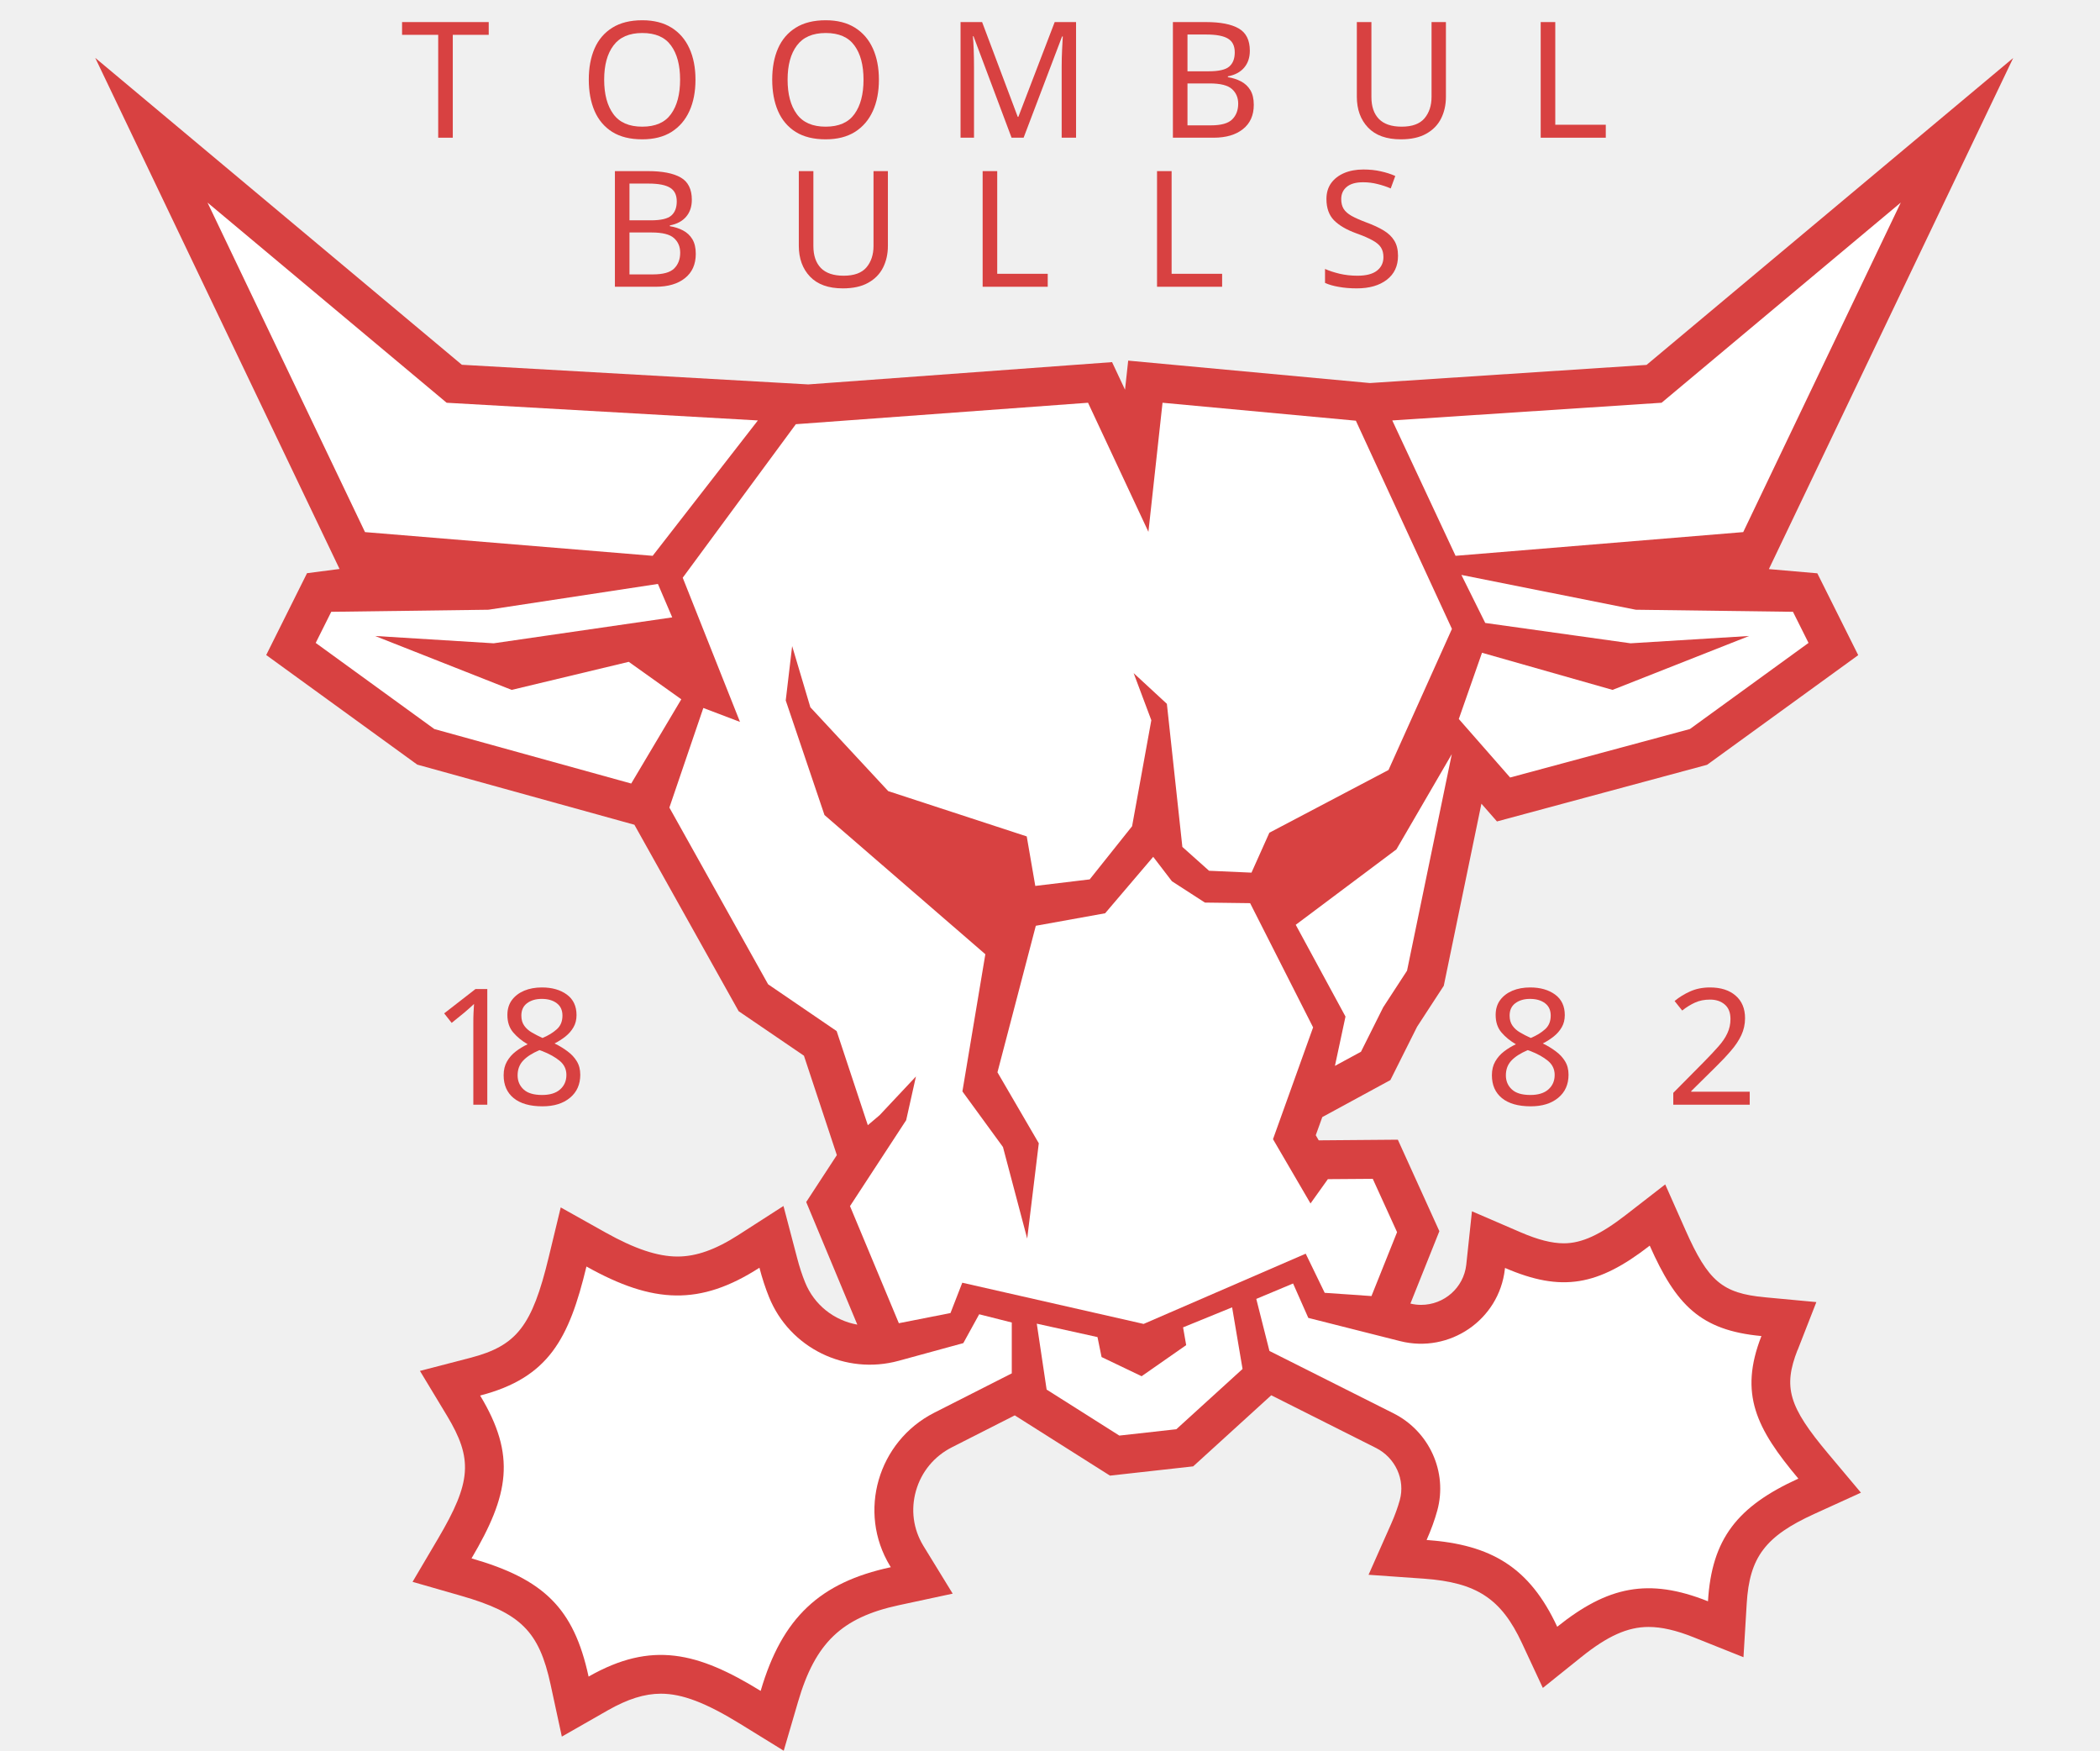
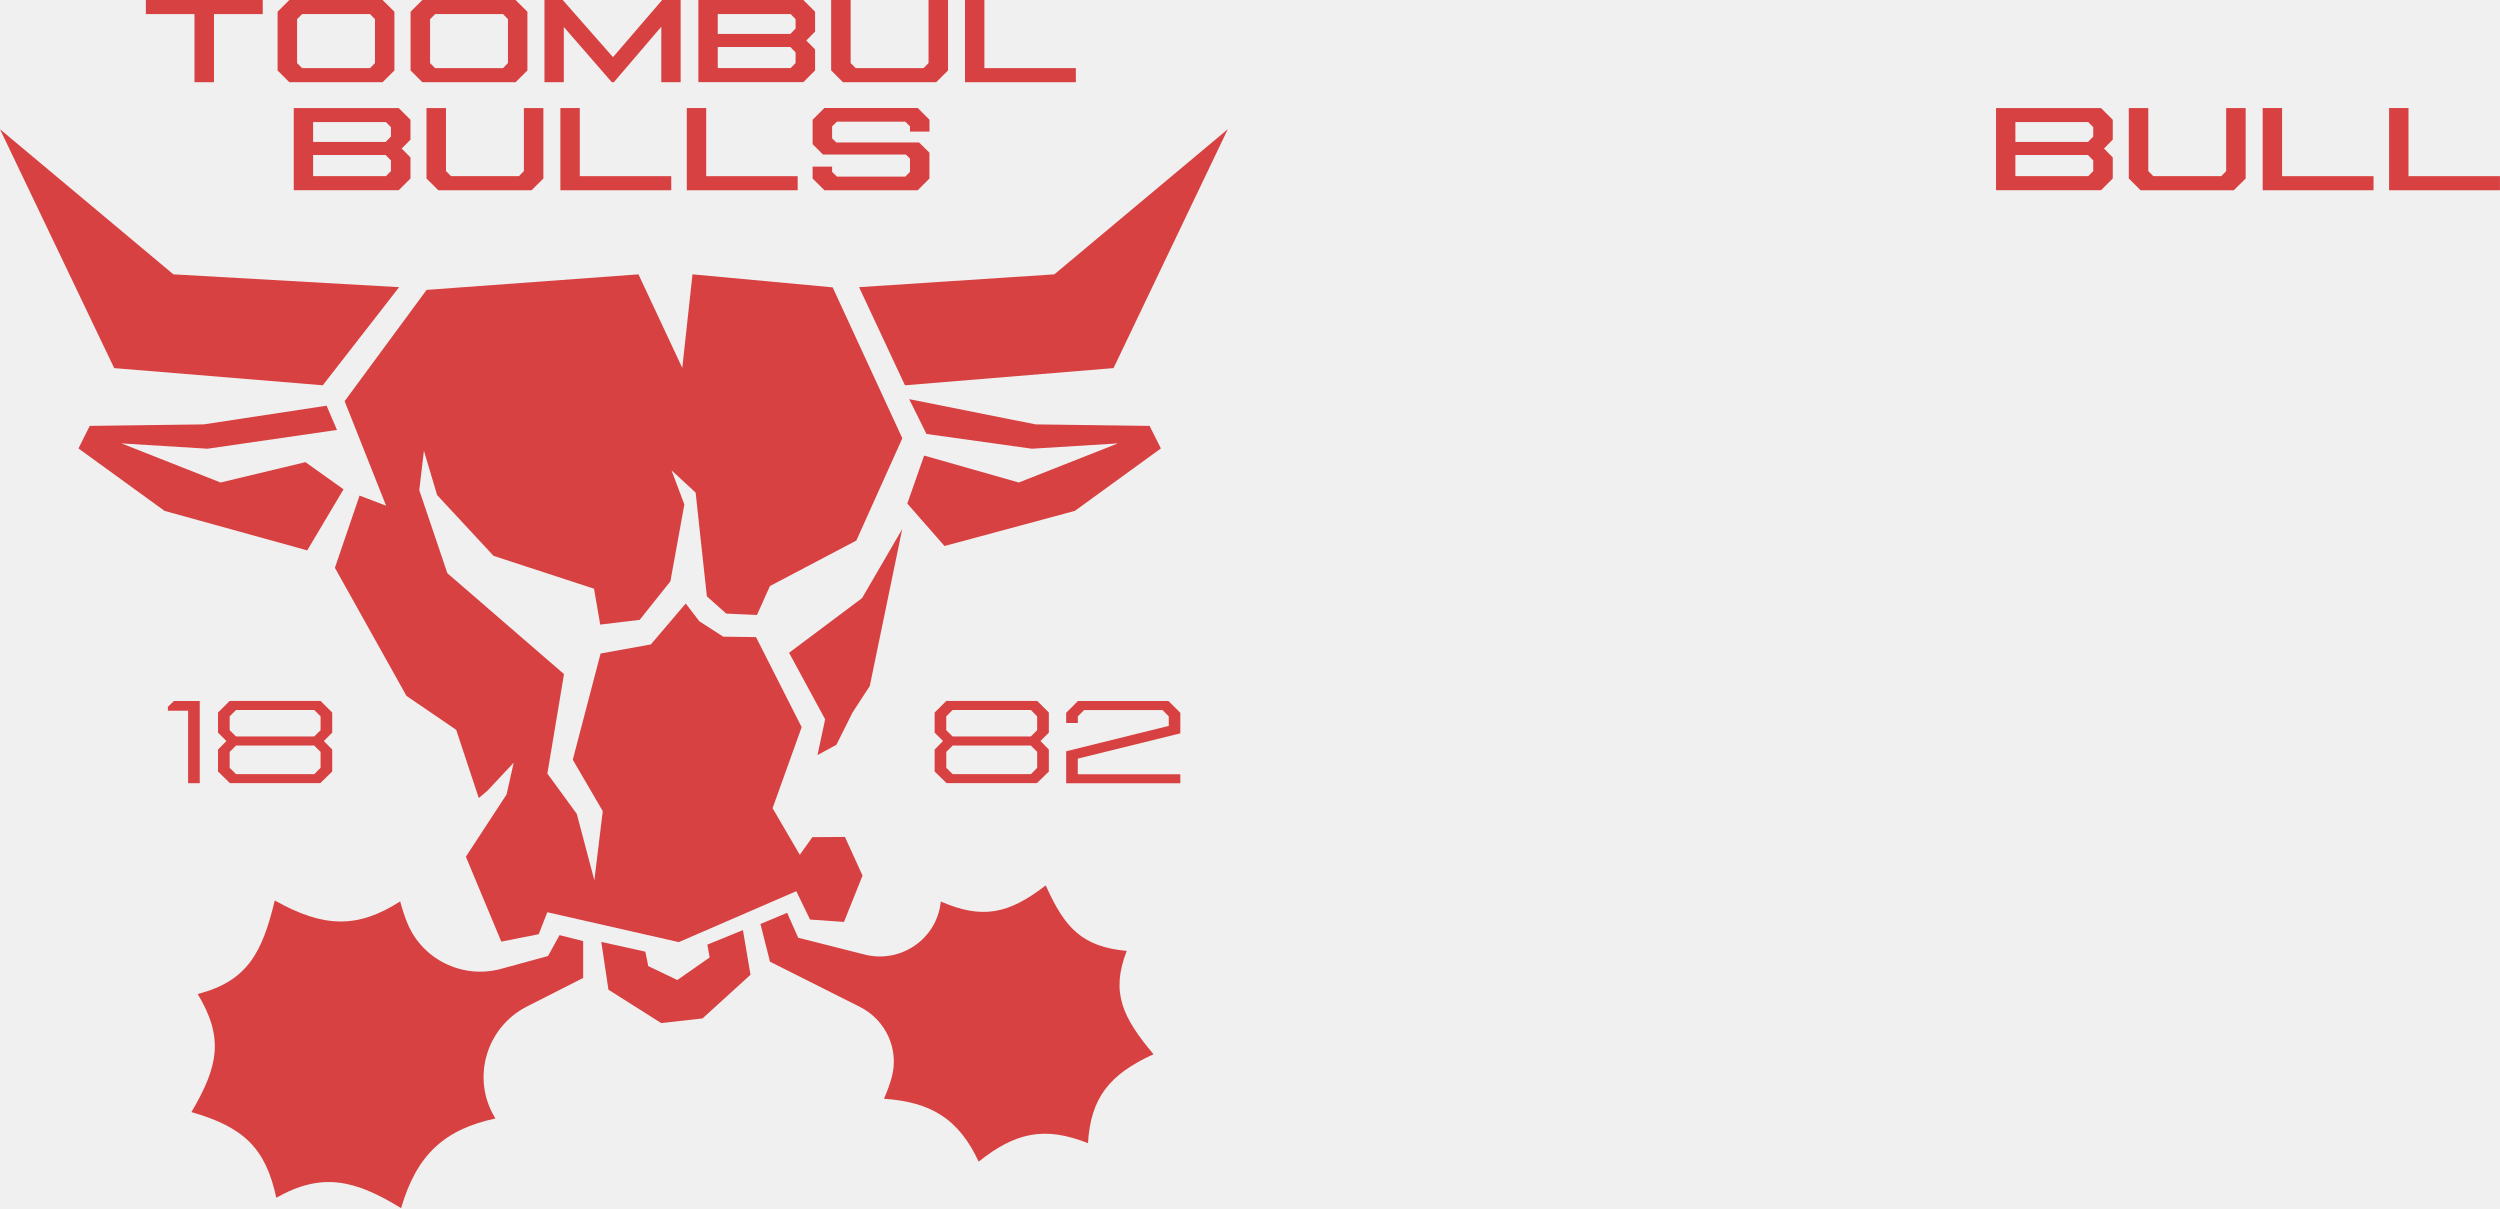
- <svg xmlns="http://www.w3.org/2000/svg" id="Layer_2" data-name="Layer 2" viewBox="0 0 324.14 270.17">
+ <svg xmlns="http://www.w3.org/2000/svg" id="Layer_2" data-name="Layer 2" viewBox="0 0 532.18 257.19">
  <defs>
    <style>
-       .cls-1, .cls-2, .cls-3 {
+       .cls-1 {
        fill: #d84141;
-       }
- 
-       .cls-4 {
-         fill: #fff;
-       }
- 
-       .cls-2 {
-         font-family: BeachwoodVariable-XWideMedium, Beachwood;
-         font-variation-settings: 'wdth' 200, 'wght' 500, 'slnt' 0;
-         font-weight: 500;
-       }
- 
-       .cls-2, .cls-3 {
-         font-size: 25px;
-       }
- 
-       .cls-5 {
-         letter-spacing: -.01em;
-       }
- 
-       .cls-6 {
-         letter-spacing: -.01em;
-       }
- 
-       .cls-7 {
-         letter-spacing: 0em;
-       }
- 
-       .cls-8 {
-         letter-spacing: 0em;
-       }
- 
-       .cls-9 {
-         letter-spacing: 0em;
-       }
- 
-       .cls-10 {
-         letter-spacing: 0em;
-       }
- 
-       .cls-11 {
-         letter-spacing: 0em;
-       }
- 
-       .cls-12 {
-         letter-spacing: 0em;
-       }
- 
-       .cls-13 {
-         letter-spacing: 0em;
-       }
- 
-       .cls-14 {
-         letter-spacing: 0em;
-       }
- 
-       .cls-3 {
-         font-family: BeachwoodVariable-XWideLight, Beachwood;
-         font-variation-settings: 'wdth' 200, 'wght' 300, 'slnt' 0;
-         font-weight: 300;
-       }
- 
-       .cls-15 {
-         letter-spacing: 0em;
-       }
- 
-       .cls-16 {
-         letter-spacing: 0em;
      }
    </style>
  </defs>
  <g id="Layer_2-2" data-name="Layer 2">
    <g>
-       <path class="cls-1" d="M277.46,208.35l2.9-7.42-7.93-.74c-6.59-.62-8.77-2.46-12.29-10.41l-3.11-7.01-6.06,4.7c-3.97,3.08-6.83,4.39-9.58,4.39-1.86,0-3.99-.54-6.7-1.71l-7.49-3.23-.88,8.26c-.4,3.52-3.4,6.18-6.98,6.18-.55,0-1.1-.07-1.64-.2l4.47-11.17-6.41-14.12-12.21.1-.46-.79,1.01-2.8,10.51-5.71,4.12-8.23,4.12-6.32,5.81-28.1,2.4,2.74,32.43-8.74,23.33-16.92-6.31-12.63-7.48-.65h0l37.71-78.87-56.59,47.36-42.7,2.8-37.31-3.46-.49,4.49-2-4.26-46.9,3.44-53.46-3.03L14.7,8.93l37.71,78.87h0l-5.02.65-6.3,12.63,23.31,16.91,33.52,9.28,16.09,28.77,10.08,6.87,5.08,15.34-4.73,7.24,7.89,18.92c-3.61-.65-6.66-3.06-8.06-6.52-.46-1.13-.88-2.41-1.24-3.8l-2.1-7.99-6.95,4.47c-3.53,2.27-6.52,3.33-9.4,3.33-3.07,0-6.6-1.18-11.12-3.71l-6.91-3.87-1.86,7.7c-2.56,10.61-4.93,13.65-12.09,15.51l-7.78,2.02,4.16,6.89c4.04,6.7,3.79,10.25-1.36,18.98l-3.94,6.68,7.45,2.14c9.23,2.65,12.08,5.47,13.86,13.73l1.73,8.01,7.11-4.06c3.06-1.74,5.66-2.56,8.18-2.56,3.29,0,6.95,1.4,12.26,4.67l6.7,4.13,2.21-7.55c2.66-9.11,6.74-13.01,15.58-14.91l8.29-1.78-4.54-7.4c-1.55-2.56-1.95-5.56-1.13-8.46.84-2.95,2.81-5.33,5.54-6.72l9.71-4.93,14.7,9.3,12.84-1.43,12.05-10.97,16.17,8.13c2.99,1.51,4.54,4.89,3.67,8.05-.32,1.15-.77,2.39-1.35,3.7l-3.47,7.82,8.53.6c8.13.58,11.95,3.08,15.14,9.93l3.23,6.93,5.96-4.78c4.05-3.25,7.15-4.63,10.36-4.63,2,0,4.27.52,6.94,1.59l7.71,3.08.5-8.29c.43-7.14,2.87-10.38,10.45-13.83l7.18-3.27-5.08-6.05c-6.07-7.23-6.95-10.22-4.71-15.96Z" />
-       <path class="cls-4" d="M271.87,206.17c-9.45-.88-13.18-4.83-17.23-13.95-7.99,6.2-13.59,7.22-22.34,3.44,0,.06-.01.13-.02.19-.89,7.83-8.54,13.04-16.18,11.1l-14.16-3.58-2.35-5.31-5.68,2.38,2.03,8.03,19.14,9.62c5.52,2.77,8.4,9.04,6.77,15-.4,1.46-.95,2.97-1.65,4.55,10,.71,15.9,4.24,20.16,13.39,7.77-6.22,14.06-7.6,23.27-3.93.58-9.64,4.53-14.64,13.95-18.93-6.49-7.73-9.19-13.08-5.7-22Z" />
-       <polygon class="cls-4" points="114.22 111.4 108.56 109.25 103.32 124.62 118.56 151.89 129.14 159.11 133.95 173.63 135.78 172.08 141.38 166.11 139.87 172.86 131.2 186.12 138.74 204.19 146.71 202.62 148.53 197.94 176.52 204.3 201.54 193.46 204.47 199.5 211.69 200 215.64 190.14 211.89 181.91 204.96 181.96 202.28 185.71 196.49 175.79 202.68 158.54 192.96 139.37 185.98 139.28 180.89 135.99 178 132.22 170.58 140.93 159.88 142.86 153.96 165.47 160.34 176.42 158.55 191.13 154.81 177 148.55 168.42 152.09 147.25 127.26 125.77 121.28 108.09 122.27 99.7 125.08 109.14 137.1 122.08 158.48 129.07 159.8 136.71 168.2 135.7 174.74 127.5 177.71 111.14 174.98 103.87 180.11 108.61 182.5 130.69 186.62 134.37 193.17 134.66 195.93 128.5 214.32 118.82 224.11 97.05 209.28 64.92 179.44 62.15 177.26 82.07 167.94 62.15 122.84 65.46 105.38 89.15 114.22 111.4" />
-       <polygon class="cls-4" points="210.07 162.3 213.5 155.44 217.18 149.79 224.09 116.37 215.54 131.07 200 142.71 207.68 156.87 206.05 164.48 210.07 162.3" />
-       <polygon class="cls-4" points="182.61 204.83 183.09 207.57 176.21 212.37 170.03 209.41 169.4 206.33 160.03 204.26 161.55 214.43 172.77 221.53 181.57 220.55 191.79 211.25 190.18 201.74 182.61 204.83" />
-       <polygon class="cls-4" points="252.49 94.09 225.57 88.72 229.25 96.13 251.68 99.27 269.99 98.14 248.9 106.46 228.75 100.73 225.17 110.95 233.09 119.98 260.84 112.5 279.15 99.21 276.75 94.41 252.49 94.09" />
-       <polygon class="cls-4" points="105.16 107.91 97.05 102.13 78.98 106.46 57.89 98.14 76.2 99.27 103.76 95.27 101.55 90.11 75.39 94.09 51.13 94.41 48.73 99.21 67.04 112.5 97.43 120.91 105.16 107.91" />
+       <path class="cls-1" d="M239.84,202.42c-9.45-.88-13.18-4.83-17.23-13.95-7.99,6.2-13.59,7.22-22.34,3.44,0,.06-.01.13-.02.19-.89,7.83-8.54,13.04-16.18,11.1l-14.16-3.58-2.35-5.31-5.68,2.38,2.03,8.03,19.14,9.62c5.52,2.77,8.4,9.04,6.77,15-.4,1.46-.95,2.97-1.65,4.55,10,.71,15.9,4.24,20.16,13.39,7.77-6.22,14.06-7.6,23.27-3.93.58-9.64,4.53-14.64,13.95-18.93-6.49-7.73-9.19-13.08-5.7-22Z" />
+       <polygon class="cls-1" points="82.19 107.65 76.54 105.5 71.29 120.87 86.53 148.14 97.11 155.36 101.92 169.88 103.75 168.33 109.35 162.36 107.84 169.11 99.17 182.37 106.71 200.44 114.68 198.87 116.51 194.19 144.49 200.55 169.51 189.71 172.44 195.75 179.66 196.25 183.61 186.39 179.86 178.16 172.93 178.21 170.25 181.96 164.46 172.04 170.65 154.79 160.93 135.62 153.95 135.53 148.86 132.24 145.97 128.47 138.55 137.18 127.85 139.11 121.93 161.72 128.31 172.67 126.52 187.38 122.78 173.25 116.52 164.67 120.06 143.5 95.23 122.02 89.25 104.34 90.24 95.95 93.05 105.39 105.07 118.33 126.45 125.32 127.77 132.96 136.17 131.95 142.71 123.75 145.68 107.39 142.95 100.12 148.08 104.86 150.47 126.94 154.59 130.62 161.14 130.91 163.9 124.75 182.29 115.07 192.08 93.3 177.25 61.17 147.41 58.4 145.24 78.32 135.91 58.4 90.81 61.71 73.36 85.4 82.19 107.65" />
+       <polygon class="cls-1" points="178.04 158.55 181.47 151.69 185.15 146.04 192.06 112.62 183.51 127.32 167.97 138.96 175.65 153.12 174.02 160.73 178.04 158.55" />
+       <polygon class="cls-1" points="150.58 201.08 151.06 203.82 144.18 208.62 138 205.66 137.37 202.58 128 200.51 129.52 210.68 140.74 217.78 149.54 216.8 159.76 207.5 158.15 197.99 150.58 201.08" />
+       <polygon class="cls-1" points="220.46 90.34 193.54 84.97 197.22 92.38 219.66 95.52 237.96 94.39 216.87 102.71 196.72 96.98 193.14 107.2 201.06 116.23 228.81 108.75 247.12 95.46 244.72 90.66 220.46 90.34" />
+       <polygon class="cls-1" points="73.13 104.16 65.02 98.38 46.95 102.71 25.86 94.39 44.17 95.52 71.73 91.52 69.52 86.36 43.36 90.34 19.1 90.66 16.7 95.46 35.02 108.75 65.4 117.16 73.13 104.16" />
      <g>
-         <polygon class="cls-4" points="100.74 85.77 116.98 64.88 68.94 62.15 32.03 31.26 56.34 82.11 100.74 85.77" />
-         <polygon class="cls-4" points="269.07 82.11 293.39 31.26 256.47 62.15 214.9 64.88 224.67 85.77 269.07 82.11" />
+         <polygon class="cls-1" points="68.71 82.02 84.96 61.13 36.91 58.4 0 27.51 24.31 78.36 68.71 82.02" />
+         <polygon class="cls-1" points="237.04 78.36 261.36 27.51 224.44 58.4 182.87 61.13 192.64 82.02 237.04 78.36" />
      </g>
-       <path class="cls-4" d="M148.69,207.26l-9.98,2.73c-8.2,2.24-16.83-1.96-20.01-9.84-.56-1.38-1.05-2.88-1.48-4.52-9.15,5.88-16.38,5.59-26.7-.19-2.68,11.11-5.8,17.16-16.41,19.91,5.59,9.26,4.45,15.33-1.33,25.13,11.12,3.19,15.79,7.66,18.07,18.24,9.74-5.55,16.86-3.76,26.56,2.21,3.31-11.31,9.14-16.74,20.09-19.09-.04-.06-.08-.13-.12-.19-5.06-8.34-1.87-19.23,6.83-23.65l11.96-6.07v-7.85l-5.03-1.27-2.45,4.45Z" />
-       <text class="cls-2" transform="translate(61.81 21.25)">
-         <tspan class="cls-15" x="0" y="0">T</tspan>
-         <tspan class="cls-10" x="27.54" y="0">O</tspan>
-         <tspan class="cls-13" x="55.85" y="0">O</tspan>
-         <tspan class="cls-5" x="84.03" y="0">M</tspan>
-         <tspan class="cls-8" x="116.81" y="0">B</tspan>
-         <tspan class="cls-11" x="145.37" y="0">U</tspan>
-         <tspan x="173.58" y="0">L </tspan>
-         <tspan class="cls-7" x="30.68" y="23">B</tspan>
-         <tspan class="cls-12" x="59.24" y="23">U</tspan>
-         <tspan class="cls-14" x="87.44" y="23">L</tspan>
-         <tspan class="cls-16" x="114.36" y="23">L</tspan>
-         <tspan x="141.43" y="23">S</tspan>
-       </text>
+       <path class="cls-1" d="M116.66,203.51l-9.98,2.73c-8.2,2.24-16.83-1.96-20.01-9.84-.56-1.38-1.05-2.88-1.48-4.52-9.15,5.88-16.38,5.59-26.7-.19-2.68,11.11-5.8,17.16-16.41,19.91,5.59,9.26,4.45,15.33-1.33,25.13,11.12,3.19,15.79,7.66,18.07,18.24,9.74-5.55,16.86-3.76,26.56,2.21,3.31-11.31,9.14-16.74,20.09-19.09-.04-.06-.08-.13-.12-.19-5.06-8.34-1.87-19.23,6.83-23.65l11.96-6.07v-7.85l-5.03-1.27-2.45,4.45Z" />
      <g>
-         <text class="cls-3" transform="translate(66.34 170.47)">
-           <tspan class="cls-6" x="0" y="0">1</tspan>
-           <tspan x="10.18" y="0">8</tspan>
-         </text>
-         <text class="cls-3" transform="translate(229.06 170.47)">
-           <tspan class="cls-9" x="0" y="0">8</tspan>
-           <tspan x="28.01" y="0">2</tspan>
-         </text>
+         <path class="cls-1" d="M41.4,3h-10.35V0h24.88v3h-10.38v14.5h-4.15V3Z" />
+         <path class="cls-1" d="M59.09,15V2.5l2.5-2.5h19.85l2.52,2.5v12.5l-2.52,2.5h-19.85l-2.5-2.5ZM78.77,14.5l1.05-1.08V4.08l-1.05-1.08h-14.45l-1.08,1.08v9.35l1.08,1.08h14.45Z" />
+         <path class="cls-1" d="M87.4,15V2.5l2.5-2.5h19.85l2.52,2.5v12.5l-2.52,2.5h-19.85l-2.5-2.5ZM107.08,14.5l1.05-1.08V4.08l-1.05-1.08h-14.45l-1.08,1.08v9.35l1.08,1.08h14.45Z" />
+         <path class="cls-1" d="M115.89,0h3.9l11.8,13.42-1.95-.27,11.32-13.15h3.93v17.5h-4.12V5.17l.4.05-10.5,12.28h-.43l-10.65-12.25.43-.08v12.33h-4.12V0Z" />
+         <path class="cls-1" d="M148.66,0h22.35l2.5,2.5v4.22l-1.97,2v-.2l1.97,2v4.47l-2.5,2.5h-22.35V0ZM168.29,14.5l1.07-1.08v-2.27l-1.12-1.15h-15.82v-2.78h15.82l1.12-1.15v-2l-1.07-1.08h-15.5v11.5h15.5Z" />
+         <path class="cls-1" d="M176.93,15V0h4.15v13.42l1.08,1.08h14.45l1.05-1.08V0h4.15v15l-2.52,2.5h-19.85l-2.5-2.5Z" />
+         <path class="cls-1" d="M205.43,0h4.12v14.5h19.47v3h-23.6V0Z" />
+         <path class="cls-1" d="M62.53,23h22.35l2.5,2.5v4.22l-1.97,2v-.2l1.97,2v4.47l-2.5,2.5h-22.35v-17.5ZM82.15,37.5l1.07-1.08v-2.27l-1.12-1.15h-15.82v-2.78h15.82l1.12-1.15v-2l-1.07-1.08h-15.5v11.5h15.5Z" />
+         <path class="cls-1" d="M90.79,38v-15h4.15v13.42l1.08,1.08h14.45l1.05-1.08v-13.42h4.15v15l-2.52,2.5h-19.85l-2.5-2.5Z" />
+         <path class="cls-1" d="M119.3,23h4.12v14.5h19.47v3h-23.6v-17.5Z" />
+         <path class="cls-1" d="M146.21,23h4.12v14.5h19.47v3h-23.6v-17.5Z" />
+         <path class="cls-1" d="M172.98,38v-2.53h4.15v1.12l1.03,1h14.55l1-1v-2.82l-.88-.88h-17.65l-2.2-2.2v-5.2l2.5-2.5h19.88l2.5,2.5v2.53h-4.15v-1.12l-1-1h-14.55l-1.03,1v2.55l.9.88h17.62l2.2,2.17v5.5l-2.5,2.5h-19.85l-2.52-2.5Z" />
      </g>
+       <g>
+         <g>
+           <path class="cls-1" d="M35.74,150.47l1.28-1.25h3.97v2.08h-5.25v-.83ZM40.04,149.22h2.48v17.5h-2.48v-17.5Z" />
+           <path class="cls-1" d="M46.41,164.24v-4.68l1.88-1.92v.2l-1.88-1.88v-4.28l2.48-2.47h19.35l2.48,2.47v4.28l-1.88,1.88v-.2l1.88,1.92v4.68l-2.55,2.47h-19.22l-2.53-2.47ZM66.89,156.77l1.35-1.33v-2.95l-1.33-1.35h-16.67l-1.35,1.35v2.95l1.35,1.33h16.65ZM66.91,164.79l1.33-1.35v-3.38l-1.35-1.35h-16.65l-1.35,1.35v3.38l1.35,1.35h16.67Z" />
+         </g>
+         <g>
+           <path class="cls-1" d="M198.96,164.24v-4.68l1.88-1.92v.2l-1.88-1.88v-4.28l2.48-2.47h19.35l2.48,2.47v4.28l-1.88,1.88v-.2l1.88,1.92v4.68l-2.55,2.47h-19.22l-2.53-2.47ZM219.43,156.77l1.35-1.33v-2.95l-1.33-1.35h-16.67l-1.35,1.35v2.95l1.35,1.33h16.65ZM219.46,164.79l1.33-1.35v-3.38l-1.35-1.35h-16.65l-1.35,1.35v3.38l1.35,1.35h16.67Z" />
+           <path class="cls-1" d="M226.97,159.92l21.83-5.4v-2.02l-1.33-1.35h-16.7l-1.33,1.35v1.4h-2.48v-2.17l2.5-2.5h19.28l2.52,2.5v4.38l-21.83,5.38v3.33h21.83v1.92h-24.3v-6.8Z" />
+         </g>
+       </g>
+     </g>
+     <g>
+       <path class="cls-1" d="M424.9,23h22.35l2.5,2.5v4.22l-1.97,2v-.2l1.97,2v4.47l-2.5,2.5h-22.35v-17.5ZM444.52,37.5l1.07-1.08v-2.27l-1.12-1.15h-15.82v-2.78h15.82l1.12-1.15v-2l-1.07-1.08h-15.5v11.5h15.5Z" />
+       <path class="cls-1" d="M453.16,38v-15h4.15v13.42l1.08,1.08h14.45l1.05-1.08v-13.42h4.15v15l-2.52,2.5h-19.85l-2.5-2.5Z" />
+       <path class="cls-1" d="M481.67,23h4.12v14.5h19.47v3h-23.6v-17.5Z" />
+       <path class="cls-1" d="M508.58,23h4.12v14.5h19.47v3h-23.6v-17.5Z" />
    </g>
  </g>
</svg>
